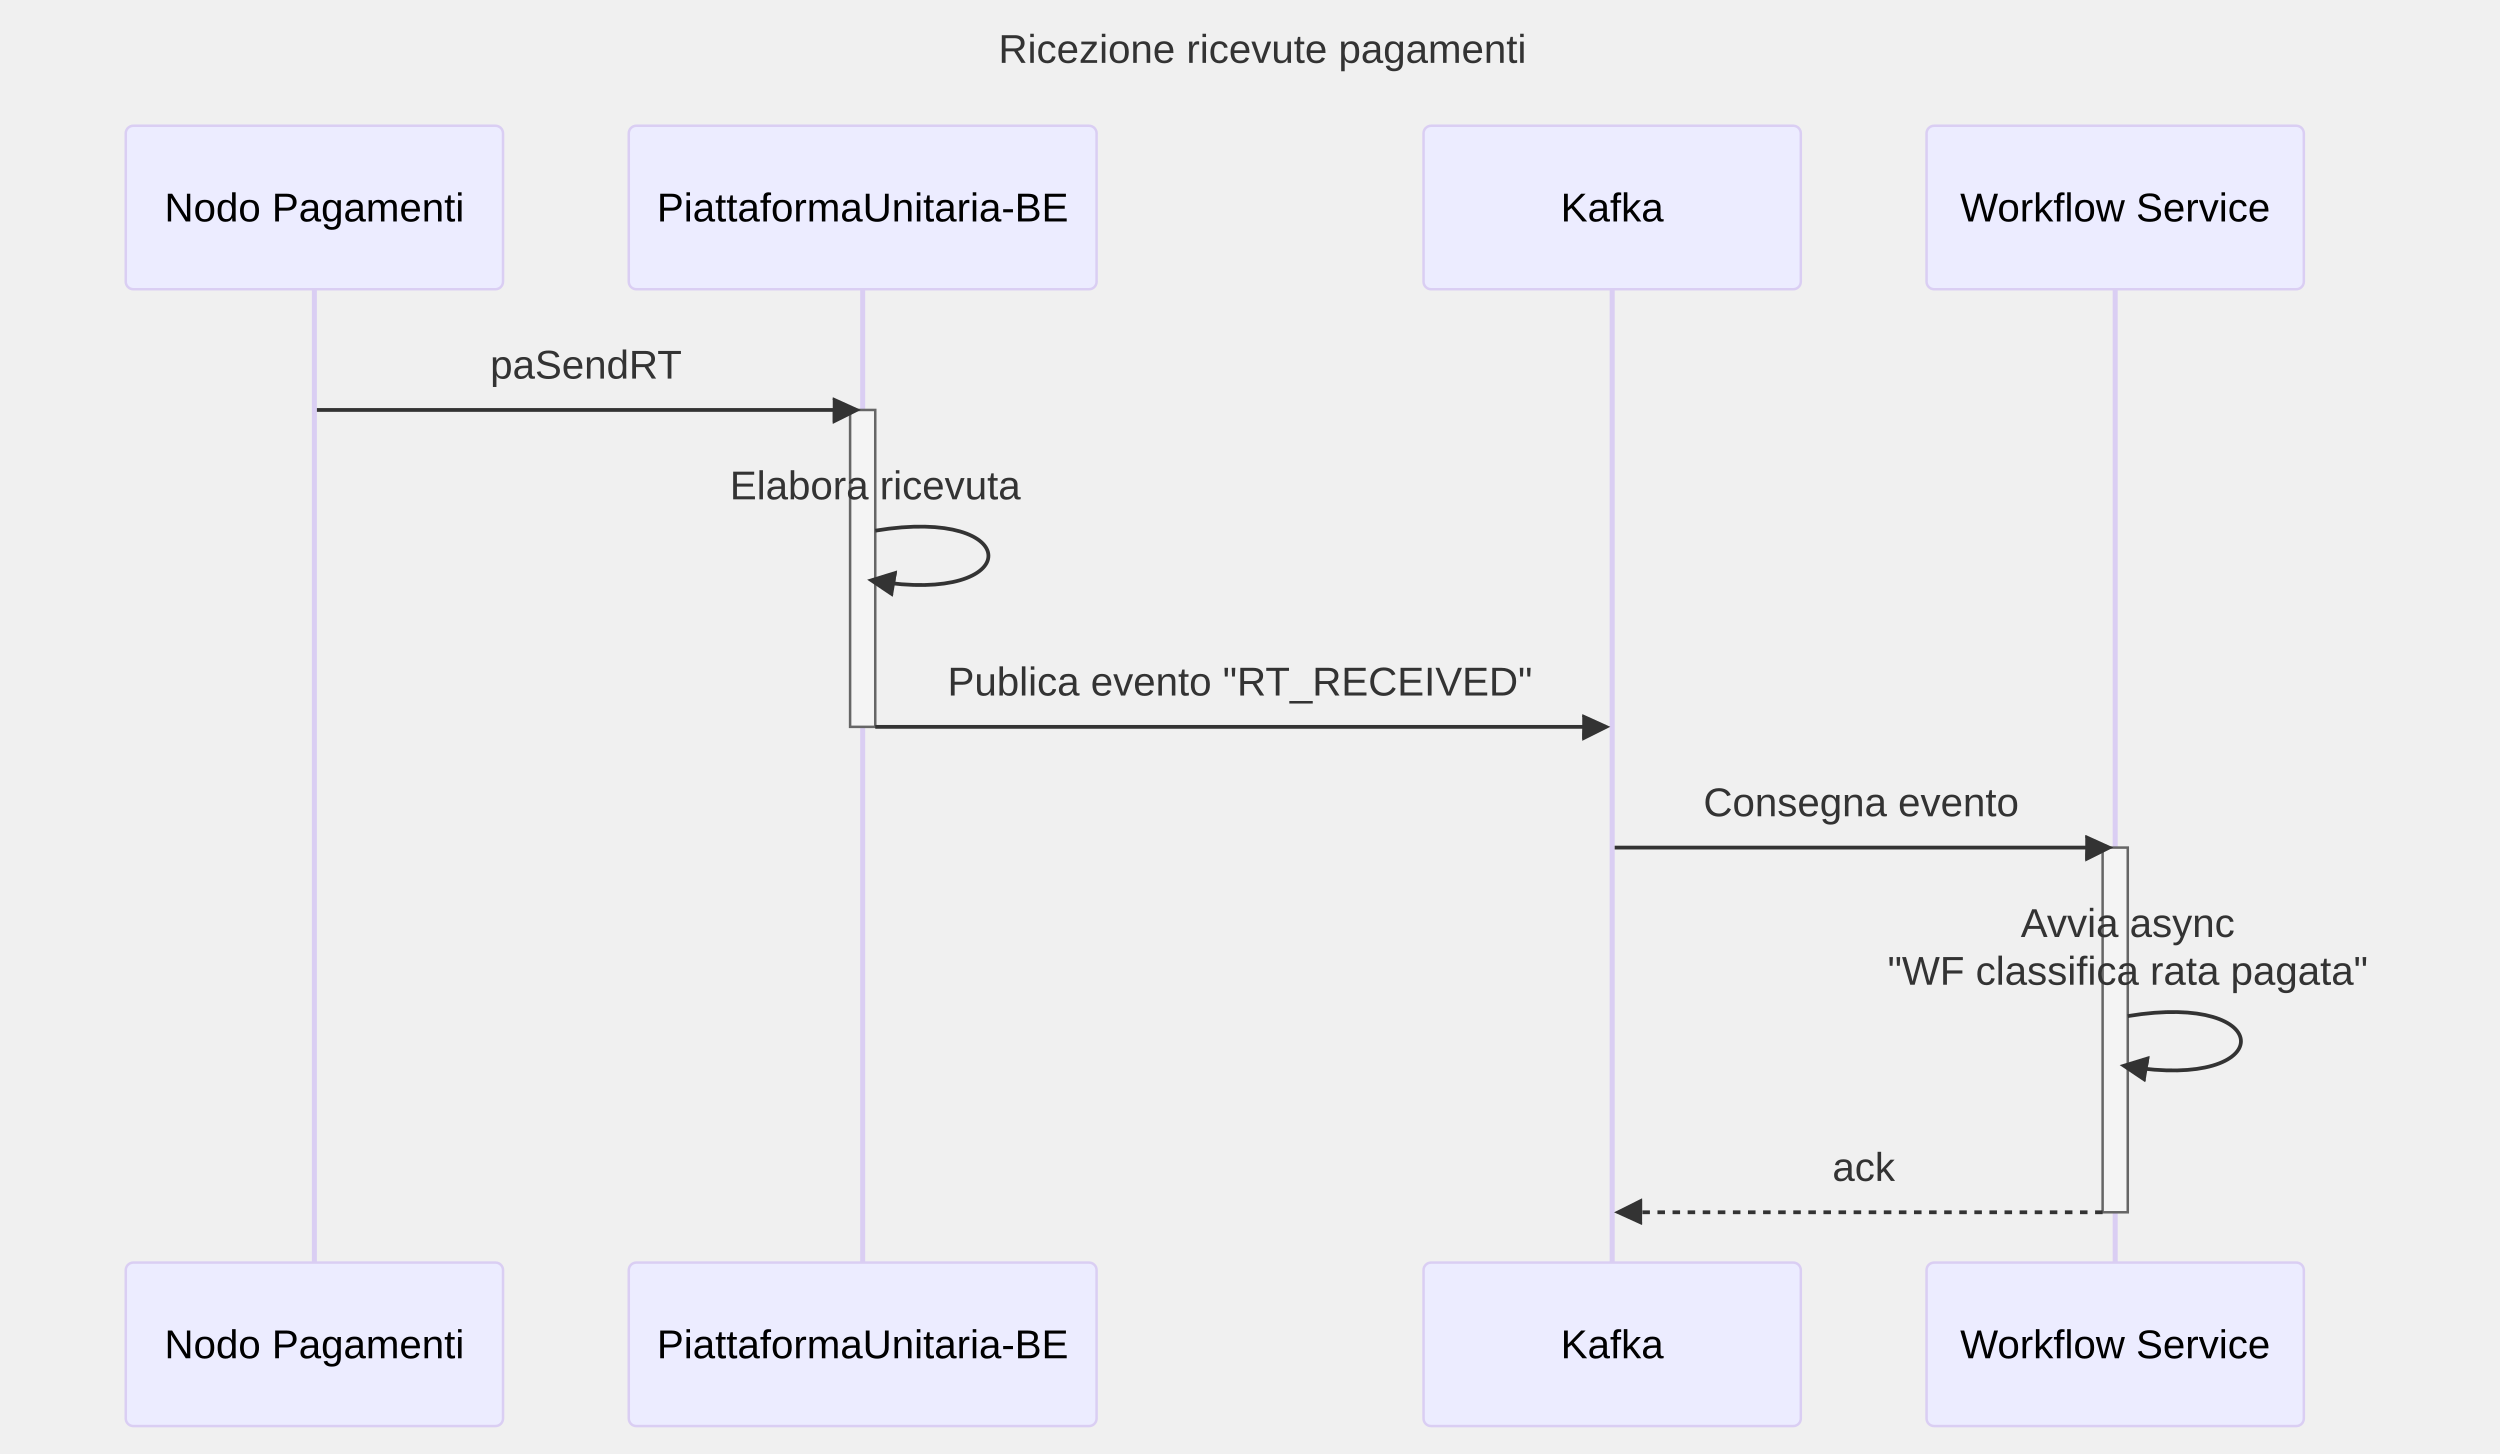
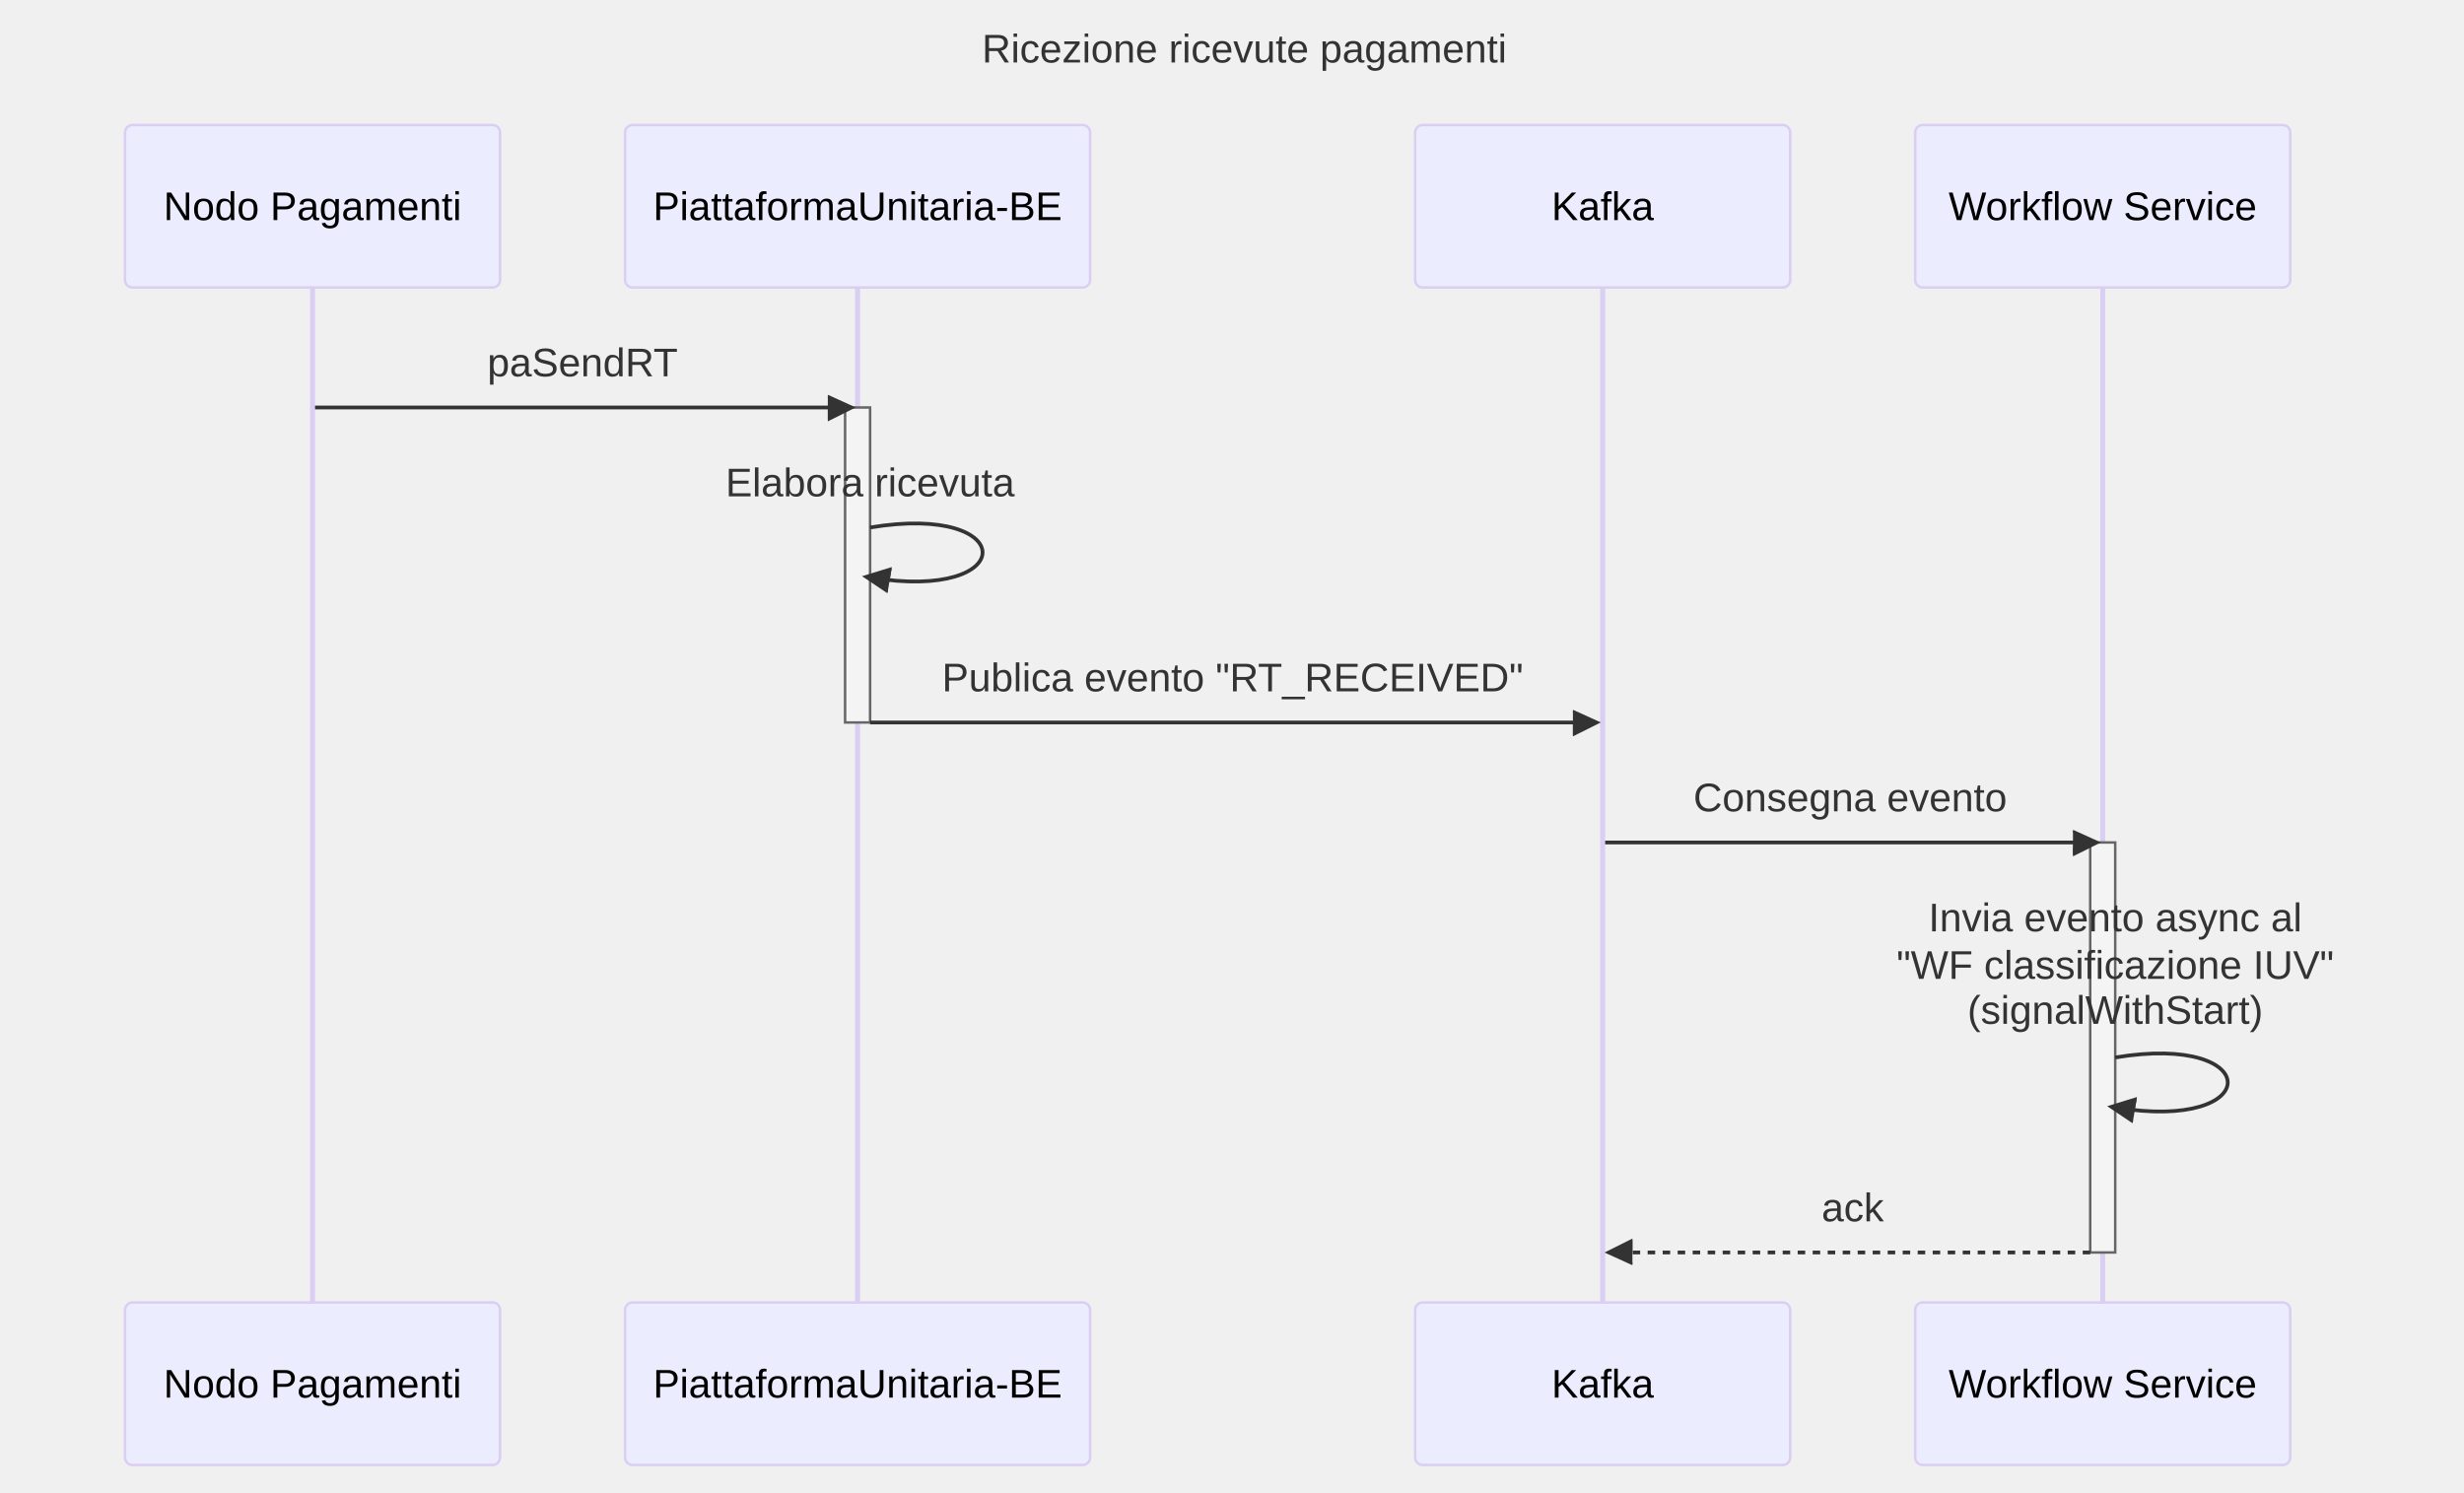
- <svg xmlns="http://www.w3.org/2000/svg" aria-roledescription="sequence" role="graphics-document document" viewBox="-50 -50 994 578" style="max-width: 100%;" width="100%" id="graph-div" height="100%">
+ <svg xmlns="http://www.w3.org/2000/svg" aria-roledescription="sequence" role="graphics-document document" viewBox="-50 -50 985.5 597" style="max-width: 100%;" width="100%" id="graph-div" height="100%">
  <g>
-     <rect class="actor actor-bottom" ry="3" rx="3" name="WF" height="65" width="150" stroke="#666" fill="#eaeaea" y="452" x="716" />
-     <text style="text-anchor: middle; font-size: 16px; font-weight: 400;" class="actor actor-box" alignment-baseline="central" dominant-baseline="central" y="484.5" x="791">
+     <rect class="actor actor-bottom" ry="3" rx="3" name="WF" height="65" width="150" stroke="#666" fill="#eaeaea" y="471" x="716" />
+     <text style="text-anchor: middle; font-size: 16px; font-weight: 400;" class="actor actor-box" alignment-baseline="central" dominant-baseline="central" y="503.5" x="791">
      <tspan dy="0" x="791">Workflow Service</tspan>
    </text>
  </g>
  <g>
-     <rect class="actor actor-bottom" ry="3" rx="3" name="KAFKA" height="65" width="150" stroke="#666" fill="#eaeaea" y="452" x="516" />
-     <text style="text-anchor: middle; font-size: 16px; font-weight: 400;" class="actor actor-box" alignment-baseline="central" dominant-baseline="central" y="484.5" x="591">
+     <rect class="actor actor-bottom" ry="3" rx="3" name="KAFKA" height="65" width="150" stroke="#666" fill="#eaeaea" y="471" x="516" />
+     <text style="text-anchor: middle; font-size: 16px; font-weight: 400;" class="actor actor-box" alignment-baseline="central" dominant-baseline="central" y="503.5" x="591">
      <tspan dy="0" x="591">Kafka</tspan>
    </text>
  </g>
  <g>
-     <rect class="actor actor-bottom" ry="3" rx="3" name="PU-BE" height="65" width="186" stroke="#666" fill="#eaeaea" y="452" x="200" />
-     <text style="text-anchor: middle; font-size: 16px; font-weight: 400;" class="actor actor-box" alignment-baseline="central" dominant-baseline="central" y="484.5" x="293">
+     <rect class="actor actor-bottom" ry="3" rx="3" name="PU-BE" height="65" width="186" stroke="#666" fill="#eaeaea" y="471" x="200" />
+     <text style="text-anchor: middle; font-size: 16px; font-weight: 400;" class="actor actor-box" alignment-baseline="central" dominant-baseline="central" y="503.5" x="293">
      <tspan dy="0" x="293">PiattaformaUnitaria-BE</tspan>
    </text>
  </g>
  <g>
-     <rect class="actor actor-bottom" ry="3" rx="3" name="NODO" height="65" width="150" stroke="#666" fill="#eaeaea" y="452" x="0" />
-     <text style="text-anchor: middle; font-size: 16px; font-weight: 400;" class="actor actor-box" alignment-baseline="central" dominant-baseline="central" y="484.5" x="75">
+     <rect class="actor actor-bottom" ry="3" rx="3" name="NODO" height="65" width="150" stroke="#666" fill="#eaeaea" y="471" x="0" />
+     <text style="text-anchor: middle; font-size: 16px; font-weight: 400;" class="actor actor-box" alignment-baseline="central" dominant-baseline="central" y="503.5" x="75">
      <tspan dy="0" x="75">Nodo Pagamenti</tspan>
    </text>
  </g>
  <g>
-     <line name="WF" stroke="#999" stroke-width="0.5px" class="actor-line 200" y2="452" x2="791" y1="65" x1="791" id="actor1306" />
-     <g id="root-1306">
+     <line name="WF" stroke="#999" stroke-width="0.5px" class="actor-line 200" y2="471" x2="791" y1="65" x1="791" id="actor1333" />
+     <g id="root-1333">
      <rect class="actor actor-top" ry="3" rx="3" name="WF" height="65" width="150" stroke="#666" fill="#eaeaea" y="0" x="716" />
      <text style="text-anchor: middle; font-size: 16px; font-weight: 400;" class="actor actor-box" alignment-baseline="central" dominant-baseline="central" y="32.5" x="791">
        <tspan dy="0" x="791">Workflow Service</tspan>
      </text>
    </g>
  </g>
  <g>
-     <line name="KAFKA" stroke="#999" stroke-width="0.5px" class="actor-line 200" y2="452" x2="591" y1="65" x1="591" id="actor1305" />
-     <g id="root-1305">
+     <line name="KAFKA" stroke="#999" stroke-width="0.5px" class="actor-line 200" y2="471" x2="591" y1="65" x1="591" id="actor1332" />
+     <g id="root-1332">
      <rect class="actor actor-top" ry="3" rx="3" name="KAFKA" height="65" width="150" stroke="#666" fill="#eaeaea" y="0" x="516" />
      <text style="text-anchor: middle; font-size: 16px; font-weight: 400;" class="actor actor-box" alignment-baseline="central" dominant-baseline="central" y="32.5" x="591">
        <tspan dy="0" x="591">Kafka</tspan>
      </text>
    </g>
  </g>
  <g>
-     <line name="PU-BE" stroke="#999" stroke-width="0.5px" class="actor-line 200" y2="452" x2="293" y1="65" x1="293" id="actor1304" />
-     <g id="root-1304">
+     <line name="PU-BE" stroke="#999" stroke-width="0.5px" class="actor-line 200" y2="471" x2="293" y1="65" x1="293" id="actor1331" />
+     <g id="root-1331">
      <rect class="actor actor-top" ry="3" rx="3" name="PU-BE" height="65" width="186" stroke="#666" fill="#eaeaea" y="0" x="200" />
      <text style="text-anchor: middle; font-size: 16px; font-weight: 400;" class="actor actor-box" alignment-baseline="central" dominant-baseline="central" y="32.5" x="293">
        <tspan dy="0" x="293">PiattaformaUnitaria-BE</tspan>
      </text>
    </g>
  </g>
  <g>
-     <line name="NODO" stroke="#999" stroke-width="0.5px" class="actor-line 200" y2="452" x2="75" y1="65" x1="75" id="actor1303" />
-     <g id="root-1303">
+     <line name="NODO" stroke="#999" stroke-width="0.5px" class="actor-line 200" y2="471" x2="75" y1="65" x1="75" id="actor1330" />
+     <g id="root-1330">
      <rect class="actor actor-top" ry="3" rx="3" name="NODO" height="65" width="150" stroke="#666" fill="#eaeaea" y="0" x="0" />
      <text style="text-anchor: middle; font-size: 16px; font-weight: 400;" class="actor actor-box" alignment-baseline="central" dominant-baseline="central" y="32.5" x="75">
        <tspan dy="0" x="75">Nodo Pagamenti</tspan>
      </text>
    </g>
  </g>
  <style>#graph-div{font-family:"trebuchet ms",verdana,arial,sans-serif;font-size:16px;fill:#333;}#graph-div .error-icon{fill:#552222;}#graph-div .error-text{fill:#552222;stroke:#552222;}#graph-div .edge-thickness-normal{stroke-width:1px;}#graph-div .edge-thickness-thick{stroke-width:3.5px;}#graph-div .edge-pattern-solid{stroke-dasharray:0;}#graph-div .edge-thickness-invisible{stroke-width:0;fill:none;}#graph-div .edge-pattern-dashed{stroke-dasharray:3;}#graph-div .edge-pattern-dotted{stroke-dasharray:2;}#graph-div .marker{fill:#333333;stroke:#333333;}#graph-div .marker.cross{stroke:#333333;}#graph-div svg{font-family:"trebuchet ms",verdana,arial,sans-serif;font-size:16px;}#graph-div p{margin:0;}#graph-div .actor{stroke:hsl(259.626, 59.777%, 87.902%);fill:#ECECFF;}#graph-div text.actor&gt;tspan{fill:black;stroke:none;}#graph-div .actor-line{stroke:hsl(259.626, 59.777%, 87.902%);}#graph-div .messageLine0{stroke-width:1.5;stroke-dasharray:none;stroke:#333;}#graph-div .messageLine1{stroke-width:1.5;stroke-dasharray:2,2;stroke:#333;}#graph-div #arrowhead path{fill:#333;stroke:#333;}#graph-div .sequenceNumber{fill:white;}#graph-div #sequencenumber{fill:#333;}#graph-div #crosshead path{fill:#333;stroke:#333;}#graph-div .messageText{fill:#333;stroke:none;}#graph-div .labelBox{stroke:hsl(259.626, 59.777%, 87.902%);fill:#ECECFF;}#graph-div .labelText,#graph-div .labelText&gt;tspan{fill:black;stroke:none;}#graph-div .loopText,#graph-div .loopText&gt;tspan{fill:black;stroke:none;}#graph-div .loopLine{stroke-width:2px;stroke-dasharray:2,2;stroke:hsl(259.626, 59.777%, 87.902%);fill:hsl(259.626, 59.777%, 87.902%);}#graph-div .note{stroke:#aaaa33;fill:#fff5ad;}#graph-div .noteText,#graph-div .noteText&gt;tspan{fill:black;stroke:none;}#graph-div .activation0{fill:#f4f4f4;stroke:#666;}#graph-div .activation1{fill:#f4f4f4;stroke:#666;}#graph-div .activation2{fill:#f4f4f4;stroke:#666;}#graph-div .actorPopupMenu{position:absolute;}#graph-div .actorPopupMenuPanel{position:absolute;fill:#ECECFF;box-shadow:0px 8px 16px 0px rgba(0,0,0,0.2);filter:drop-shadow(3px 5px 2px rgb(0 0 0 / 0.4));}#graph-div .actor-man line{stroke:hsl(259.626, 59.777%, 87.902%);fill:#ECECFF;}#graph-div .actor-man circle,#graph-div line{stroke:hsl(259.626, 59.777%, 87.902%);fill:#ECECFF;stroke-width:2px;}#graph-div :root{--mermaid-font-family:"trebuchet ms",verdana,arial,sans-serif;}</style>
  <g />
  <defs>
    <symbol height="24" width="24" id="computer">
      <path d="M2 2v13h20v-13h-20zm18 11h-16v-9h16v9zm-10.228 6l.466-1h3.524l.467 1h-4.457zm14.228 3h-24l2-6h2.104l-1.33 4h18.45l-1.297-4h2.073l2 6zm-5-10h-14v-7h14v7z" transform="scale(.5)" />
    </symbol>
  </defs>
  <defs>
    <symbol clip-rule="evenodd" fill-rule="evenodd" id="database">
      <path d="M12.258.001l.256.004.255.005.253.008.251.01.249.012.247.015.246.016.242.019.241.02.239.023.236.024.233.027.231.028.229.031.225.032.223.034.22.036.217.038.214.04.211.041.208.043.205.045.201.046.198.048.194.05.191.051.187.053.183.054.18.056.175.057.172.059.168.06.163.061.16.063.155.064.15.066.074.033.073.033.071.034.07.034.069.035.068.035.067.035.066.035.064.036.064.036.062.036.06.036.06.037.058.037.058.037.055.038.055.038.053.038.052.038.051.039.05.039.048.039.047.039.045.04.044.04.043.04.041.04.04.041.039.041.037.041.036.041.034.041.033.042.032.042.03.042.029.042.027.042.026.043.024.043.023.043.021.043.02.043.018.044.017.043.015.044.013.044.012.044.011.045.009.044.007.045.006.045.004.045.002.045.001.045v17l-.001.045-.002.045-.004.045-.006.045-.007.045-.009.044-.011.045-.012.044-.013.044-.015.044-.017.043-.018.044-.02.043-.021.043-.023.043-.024.043-.026.043-.027.042-.029.042-.03.042-.032.042-.033.042-.034.041-.036.041-.037.041-.039.041-.04.041-.041.04-.043.04-.044.04-.045.04-.047.039-.048.039-.05.039-.051.039-.052.038-.053.038-.055.038-.055.038-.058.037-.058.037-.06.037-.06.036-.062.036-.064.036-.064.036-.066.035-.067.035-.068.035-.069.035-.07.034-.071.034-.073.033-.074.033-.15.066-.155.064-.16.063-.163.061-.168.06-.172.059-.175.057-.18.056-.183.054-.187.053-.191.051-.194.05-.198.048-.201.046-.205.045-.208.043-.211.041-.214.04-.217.038-.22.036-.223.034-.225.032-.229.031-.231.028-.233.027-.236.024-.239.023-.241.02-.242.019-.246.016-.247.015-.249.012-.251.01-.253.008-.255.005-.256.004-.258.001-.258-.001-.256-.004-.255-.005-.253-.008-.251-.01-.249-.012-.247-.015-.245-.016-.243-.019-.241-.02-.238-.023-.236-.024-.234-.027-.231-.028-.228-.031-.226-.032-.223-.034-.22-.036-.217-.038-.214-.04-.211-.041-.208-.043-.204-.045-.201-.046-.198-.048-.195-.05-.19-.051-.187-.053-.184-.054-.179-.056-.176-.057-.172-.059-.167-.06-.164-.061-.159-.063-.155-.064-.151-.066-.074-.033-.072-.033-.072-.034-.07-.034-.069-.035-.068-.035-.067-.035-.066-.035-.064-.036-.063-.036-.062-.036-.061-.036-.06-.037-.058-.037-.057-.037-.056-.038-.055-.038-.053-.038-.052-.038-.051-.039-.049-.039-.049-.039-.046-.039-.046-.04-.044-.04-.043-.04-.041-.04-.04-.041-.039-.041-.037-.041-.036-.041-.034-.041-.033-.042-.032-.042-.03-.042-.029-.042-.027-.042-.026-.043-.024-.043-.023-.043-.021-.043-.02-.043-.018-.044-.017-.043-.015-.044-.013-.044-.012-.044-.011-.045-.009-.044-.007-.045-.006-.045-.004-.045-.002-.045-.001-.045v-17l.001-.045.002-.045.004-.045.006-.045.007-.045.009-.044.011-.045.012-.044.013-.044.015-.044.017-.043.018-.044.02-.043.021-.043.023-.043.024-.043.026-.043.027-.042.029-.042.03-.042.032-.042.033-.042.034-.041.036-.041.037-.041.039-.041.04-.041.041-.04.043-.04.044-.04.046-.04.046-.039.049-.039.049-.039.051-.039.052-.038.053-.038.055-.038.056-.038.057-.037.058-.037.06-.037.061-.036.062-.036.063-.036.064-.036.066-.035.067-.035.068-.035.069-.035.07-.034.072-.034.072-.033.074-.033.151-.066.155-.064.159-.063.164-.061.167-.06.172-.059.176-.057.179-.056.184-.054.187-.053.19-.051.195-.05.198-.048.201-.046.204-.045.208-.043.211-.041.214-.04.217-.038.22-.036.223-.034.226-.032.228-.031.231-.028.234-.027.236-.024.238-.023.241-.02.243-.019.245-.016.247-.015.249-.012.251-.01.253-.008.255-.005.256-.004.258-.001.258.001zm-9.258 20.499v.01l.001.021.003.021.004.022.005.021.006.022.007.022.009.023.01.022.011.023.012.023.013.023.015.023.016.024.017.023.018.024.019.024.021.024.022.025.023.024.024.025.052.049.056.05.061.051.066.051.07.051.075.051.079.052.084.052.088.052.092.052.097.052.102.051.105.052.11.052.114.051.119.051.123.051.127.05.131.05.135.05.139.048.144.049.147.047.152.047.155.047.16.045.163.045.167.043.171.043.176.041.178.041.183.039.187.039.19.037.194.035.197.035.202.033.204.031.209.03.212.029.216.027.219.025.222.024.226.021.23.02.233.018.236.016.24.015.243.012.246.01.249.008.253.005.256.004.259.001.26-.001.257-.004.254-.005.25-.008.247-.011.244-.012.241-.014.237-.016.233-.018.231-.021.226-.021.224-.024.22-.026.216-.027.212-.028.21-.031.205-.031.202-.034.198-.034.194-.036.191-.037.187-.039.183-.04.179-.04.175-.042.172-.043.168-.044.163-.045.16-.046.155-.046.152-.047.148-.048.143-.049.139-.049.136-.05.131-.05.126-.05.123-.051.118-.052.114-.051.11-.052.106-.052.101-.052.096-.052.092-.052.088-.053.083-.051.079-.052.074-.052.07-.051.065-.051.06-.051.056-.05.051-.05.023-.024.023-.025.021-.024.02-.024.019-.024.018-.024.017-.024.015-.023.014-.024.013-.023.012-.023.01-.023.01-.022.008-.022.006-.022.006-.022.004-.022.004-.021.001-.021.001-.021v-4.127l-.077.055-.08.053-.083.054-.085.053-.087.052-.09.052-.093.051-.095.05-.097.05-.1.049-.102.049-.105.048-.106.047-.109.047-.111.046-.114.045-.115.045-.118.044-.12.043-.122.042-.124.042-.126.041-.128.04-.13.04-.132.038-.134.038-.135.037-.138.037-.139.035-.142.035-.143.034-.144.033-.147.032-.148.031-.15.03-.151.03-.153.029-.154.027-.156.027-.158.026-.159.025-.161.024-.162.023-.163.022-.165.021-.166.02-.167.019-.169.018-.169.017-.171.016-.173.015-.173.014-.175.013-.175.012-.177.011-.178.01-.179.008-.179.008-.181.006-.182.005-.182.004-.184.003-.184.002h-.37l-.184-.002-.184-.003-.182-.004-.182-.005-.181-.006-.179-.008-.179-.008-.178-.01-.176-.011-.176-.012-.175-.013-.173-.014-.172-.015-.171-.016-.17-.017-.169-.018-.167-.019-.166-.02-.165-.021-.163-.022-.162-.023-.161-.024-.159-.025-.157-.026-.156-.027-.155-.027-.153-.029-.151-.03-.15-.03-.148-.031-.146-.032-.145-.033-.143-.034-.141-.035-.14-.035-.137-.037-.136-.037-.134-.038-.132-.038-.13-.04-.128-.04-.126-.041-.124-.042-.122-.042-.12-.044-.117-.043-.116-.045-.113-.045-.112-.046-.109-.047-.106-.047-.105-.048-.102-.049-.1-.049-.097-.05-.095-.05-.093-.052-.09-.051-.087-.052-.085-.053-.083-.054-.08-.054-.077-.054v4.127zm0-5.654v.011l.001.021.003.021.004.021.005.022.006.022.007.022.009.022.01.022.011.023.012.023.013.023.015.024.016.023.017.024.018.024.019.024.021.024.022.024.023.025.024.024.052.05.056.05.061.05.066.051.07.051.075.052.079.051.084.052.088.052.092.052.097.052.102.052.105.052.11.051.114.051.119.052.123.05.127.051.131.05.135.049.139.049.144.048.147.048.152.047.155.046.16.045.163.045.167.044.171.042.176.042.178.04.183.04.187.038.19.037.194.036.197.034.202.033.204.032.209.03.212.028.216.027.219.025.222.024.226.022.23.02.233.018.236.016.24.014.243.012.246.01.249.008.253.006.256.003.259.001.26-.001.257-.003.254-.006.25-.008.247-.01.244-.012.241-.015.237-.016.233-.018.231-.02.226-.022.224-.024.22-.025.216-.027.212-.029.21-.03.205-.032.202-.033.198-.035.194-.036.191-.037.187-.039.183-.039.179-.041.175-.042.172-.043.168-.044.163-.045.16-.045.155-.047.152-.047.148-.048.143-.048.139-.05.136-.049.131-.05.126-.051.123-.051.118-.051.114-.052.11-.052.106-.052.101-.052.096-.052.092-.052.088-.052.083-.052.079-.052.074-.051.07-.052.065-.051.06-.05.056-.051.051-.049.023-.025.023-.024.021-.025.02-.024.019-.024.018-.024.017-.024.015-.023.014-.023.013-.024.012-.022.01-.023.01-.023.008-.022.006-.022.006-.022.004-.021.004-.022.001-.021.001-.021v-4.139l-.077.054-.08.054-.083.054-.085.052-.087.053-.09.051-.093.051-.095.051-.097.05-.1.049-.102.049-.105.048-.106.047-.109.047-.111.046-.114.045-.115.044-.118.044-.12.044-.122.042-.124.042-.126.041-.128.04-.13.039-.132.039-.134.038-.135.037-.138.036-.139.036-.142.035-.143.033-.144.033-.147.033-.148.031-.15.03-.151.03-.153.028-.154.028-.156.027-.158.026-.159.025-.161.024-.162.023-.163.022-.165.021-.166.02-.167.019-.169.018-.169.017-.171.016-.173.015-.173.014-.175.013-.175.012-.177.011-.178.009-.179.009-.179.007-.181.007-.182.005-.182.004-.184.003-.184.002h-.37l-.184-.002-.184-.003-.182-.004-.182-.005-.181-.007-.179-.007-.179-.009-.178-.009-.176-.011-.176-.012-.175-.013-.173-.014-.172-.015-.171-.016-.17-.017-.169-.018-.167-.019-.166-.02-.165-.021-.163-.022-.162-.023-.161-.024-.159-.025-.157-.026-.156-.027-.155-.028-.153-.028-.151-.03-.15-.03-.148-.031-.146-.033-.145-.033-.143-.033-.141-.035-.14-.036-.137-.036-.136-.037-.134-.038-.132-.039-.13-.039-.128-.04-.126-.041-.124-.042-.122-.043-.12-.043-.117-.044-.116-.044-.113-.046-.112-.046-.109-.046-.106-.047-.105-.048-.102-.049-.1-.049-.097-.05-.095-.051-.093-.051-.09-.051-.087-.053-.085-.052-.083-.054-.08-.054-.077-.054v4.139zm0-5.666v.011l.001.02.003.022.004.021.005.022.006.021.007.022.009.023.01.022.011.023.012.023.013.023.015.023.016.024.017.024.018.023.019.024.021.025.022.024.023.024.024.025.052.05.056.05.061.05.066.051.07.051.075.052.079.051.084.052.088.052.092.052.097.052.102.052.105.051.11.052.114.051.119.051.123.051.127.05.131.05.135.05.139.049.144.048.147.048.152.047.155.046.16.045.163.045.167.043.171.043.176.042.178.04.183.04.187.038.19.037.194.036.197.034.202.033.204.032.209.03.212.028.216.027.219.025.222.024.226.021.23.02.233.018.236.017.24.014.243.012.246.01.249.008.253.006.256.003.259.001.26-.001.257-.003.254-.006.25-.008.247-.01.244-.013.241-.014.237-.016.233-.018.231-.02.226-.022.224-.024.22-.025.216-.027.212-.029.21-.03.205-.032.202-.033.198-.035.194-.036.191-.037.187-.039.183-.039.179-.041.175-.042.172-.043.168-.044.163-.045.16-.045.155-.047.152-.047.148-.048.143-.049.139-.049.136-.049.131-.051.126-.05.123-.051.118-.052.114-.051.11-.052.106-.052.101-.052.096-.052.092-.052.088-.052.083-.052.079-.052.074-.052.07-.051.065-.051.06-.051.056-.05.051-.049.023-.025.023-.025.021-.024.02-.024.019-.024.018-.024.017-.024.015-.023.014-.024.013-.023.012-.023.01-.022.01-.023.008-.022.006-.022.006-.022.004-.022.004-.021.001-.021.001-.021v-4.153l-.077.054-.08.054-.083.053-.085.053-.087.053-.09.051-.093.051-.095.051-.097.05-.1.049-.102.048-.105.048-.106.048-.109.046-.111.046-.114.046-.115.044-.118.044-.12.043-.122.043-.124.042-.126.041-.128.04-.13.039-.132.039-.134.038-.135.037-.138.036-.139.036-.142.034-.143.034-.144.033-.147.032-.148.032-.15.03-.151.03-.153.028-.154.028-.156.027-.158.026-.159.024-.161.024-.162.023-.163.023-.165.021-.166.02-.167.019-.169.018-.169.017-.171.016-.173.015-.173.014-.175.013-.175.012-.177.01-.178.01-.179.009-.179.007-.181.006-.182.006-.182.004-.184.003-.184.001-.185.001-.185-.001-.184-.001-.184-.003-.182-.004-.182-.006-.181-.006-.179-.007-.179-.009-.178-.01-.176-.01-.176-.012-.175-.013-.173-.014-.172-.015-.171-.016-.17-.017-.169-.018-.167-.019-.166-.02-.165-.021-.163-.023-.162-.023-.161-.024-.159-.024-.157-.026-.156-.027-.155-.028-.153-.028-.151-.03-.15-.03-.148-.032-.146-.032-.145-.033-.143-.034-.141-.034-.14-.036-.137-.036-.136-.037-.134-.038-.132-.039-.13-.039-.128-.041-.126-.041-.124-.041-.122-.043-.12-.043-.117-.044-.116-.044-.113-.046-.112-.046-.109-.046-.106-.048-.105-.048-.102-.048-.1-.05-.097-.049-.095-.051-.093-.051-.09-.052-.087-.052-.085-.053-.083-.053-.08-.054-.077-.054v4.153zm8.74-8.179l-.257.004-.254.005-.25.008-.247.011-.244.012-.241.014-.237.016-.233.018-.231.021-.226.022-.224.023-.22.026-.216.027-.212.028-.21.031-.205.032-.202.033-.198.034-.194.036-.191.038-.187.038-.183.04-.179.041-.175.042-.172.043-.168.043-.163.045-.16.046-.155.046-.152.048-.148.048-.143.048-.139.049-.136.05-.131.05-.126.051-.123.051-.118.051-.114.052-.11.052-.106.052-.101.052-.096.052-.092.052-.088.052-.083.052-.079.052-.074.051-.07.052-.065.051-.06.05-.056.05-.051.05-.023.025-.023.024-.021.024-.02.025-.019.024-.018.024-.017.023-.015.024-.014.023-.013.023-.012.023-.01.023-.01.022-.008.022-.006.023-.006.021-.004.022-.004.021-.001.021-.001.021.001.021.001.021.004.021.004.022.006.021.006.023.008.022.01.022.01.023.012.023.013.023.014.023.015.024.017.023.018.024.019.024.02.025.021.024.023.024.023.025.051.05.056.05.06.05.065.051.07.052.074.051.079.052.083.052.088.052.092.052.096.052.101.052.106.052.11.052.114.052.118.051.123.051.126.051.131.05.136.05.139.049.143.048.148.048.152.048.155.046.16.046.163.045.168.043.172.043.175.042.179.041.183.04.187.038.191.038.194.036.198.034.202.033.205.032.21.031.212.028.216.027.22.026.224.023.226.022.231.021.233.018.237.016.241.014.244.012.247.011.25.008.254.005.257.004.26.001.26-.001.257-.004.254-.005.25-.008.247-.011.244-.012.241-.014.237-.016.233-.018.231-.021.226-.022.224-.023.22-.026.216-.027.212-.028.21-.031.205-.032.202-.033.198-.034.194-.036.191-.038.187-.038.183-.04.179-.041.175-.042.172-.043.168-.043.163-.045.16-.046.155-.046.152-.048.148-.048.143-.048.139-.049.136-.05.131-.05.126-.051.123-.051.118-.051.114-.052.11-.052.106-.052.101-.052.096-.052.092-.052.088-.052.083-.052.079-.052.074-.051.07-.052.065-.051.06-.05.056-.05.051-.05.023-.025.023-.024.021-.024.02-.025.019-.024.018-.024.017-.023.015-.024.014-.023.013-.023.012-.023.01-.023.01-.022.008-.022.006-.023.006-.021.004-.022.004-.021.001-.021.001-.021-.001-.021-.001-.021-.004-.021-.004-.022-.006-.021-.006-.023-.008-.022-.01-.022-.01-.023-.012-.023-.013-.023-.014-.023-.015-.024-.017-.023-.018-.024-.019-.024-.02-.025-.021-.024-.023-.024-.023-.025-.051-.05-.056-.05-.06-.05-.065-.051-.07-.052-.074-.051-.079-.052-.083-.052-.088-.052-.092-.052-.096-.052-.101-.052-.106-.052-.11-.052-.114-.052-.118-.051-.123-.051-.126-.051-.131-.05-.136-.05-.139-.049-.143-.048-.148-.048-.152-.048-.155-.046-.16-.046-.163-.045-.168-.043-.172-.043-.175-.042-.179-.041-.183-.04-.187-.038-.191-.038-.194-.036-.198-.034-.202-.033-.205-.032-.21-.031-.212-.028-.216-.027-.22-.026-.224-.023-.226-.022-.231-.021-.233-.018-.237-.016-.241-.014-.244-.012-.247-.011-.25-.008-.254-.005-.257-.004-.26-.001-.26.001z" transform="scale(.5)" />
    </symbol>
  </defs>
  <defs>
    <symbol height="24" width="24" id="clock">
      <path d="M12 2c5.514 0 10 4.486 10 10s-4.486 10-10 10-10-4.486-10-10 4.486-10 10-10zm0-2c-6.627 0-12 5.373-12 12s5.373 12 12 12 12-5.373 12-12-5.373-12-12-12zm5.848 12.459c.202.038.202.333.001.372-1.907.361-6.045 1.111-6.547 1.111-.719 0-1.301-.582-1.301-1.301 0-.512.77-5.447 1.125-7.445.034-.192.312-.181.343.014l.985 6.238 5.394 1.011z" transform="scale(.5)" />
    </symbol>
  </defs>
  <defs>
    <marker orient="auto-start-reverse" markerHeight="12" markerWidth="12" markerUnits="userSpaceOnUse" refY="5" refX="7.9" id="arrowhead">
      <path d="M -1 0 L 10 5 L 0 10 z" />
    </marker>
  </defs>
  <defs>
    <marker refY="4.5" refX="4" orient="auto" markerHeight="8" markerWidth="15" id="crosshead">
      <path style="stroke-dasharray: 0, 0;" d="M 1,2 L 6,7 M 6,2 L 1,7" stroke-width="1pt" stroke="#000000" fill="none" />
    </marker>
  </defs>
  <defs>
    <marker orient="auto" markerHeight="28" markerWidth="20" refY="7" refX="15.5" id="filled-head">
      <path d="M 18,7 L9,13 L14,7 L9,1 Z" />
    </marker>
  </defs>
  <defs>
    <marker orient="auto" markerHeight="40" markerWidth="60" refY="15" refX="15" id="sequencenumber">
      <circle r="6" cy="15" cx="15" />
    </marker>
  </defs>
  <g>
    <rect class="activation0" height="126" width="10" stroke="#666" fill="#EDF2AE" y="113" x="288" />
  </g>
  <g>
-     <rect class="activation0" height="145" width="10" stroke="#666" fill="#EDF2AE" y="287" x="786" />
+     <rect class="activation0" height="164" width="10" stroke="#666" fill="#EDF2AE" y="287" x="786" />
  </g>
  <text style="font-size: 16px; font-weight: 400;" dy="1em" class="messageText" alignment-baseline="middle" dominant-baseline="middle" text-anchor="middle" y="80" x="183">paSendRT</text>
  <line style="fill: none;" marker-end="url(#arrowhead)" stroke="none" stroke-width="2" class="messageLine0" y2="113" x2="289" y1="113" x1="76" />
  <text style="font-size: 16px; font-weight: 400;" dy="1em" class="messageText" alignment-baseline="middle" dominant-baseline="middle" text-anchor="middle" y="128" x="298">Elabora ricevuta</text>
  <path style="fill: none;" marker-end="url(#arrowhead)" stroke="none" stroke-width="2" class="messageLine0" d="M 298,161 C 358,151 358,191 298,181" />
  <text style="font-size: 16px; font-weight: 400;" dy="1em" class="messageText" alignment-baseline="middle" dominant-baseline="middle" text-anchor="middle" y="206" x="443">Publica evento "RT_RECEIVED"</text>
  <line style="fill: none;" marker-end="url(#arrowhead)" stroke="none" stroke-width="2" class="messageLine0" y2="239" x2="587" y1="239" x1="298" />
  <text style="font-size: 16px; font-weight: 400;" dy="1em" class="messageText" alignment-baseline="middle" dominant-baseline="middle" text-anchor="middle" y="254" x="690">Consegna evento</text>
  <line style="fill: none;" marker-end="url(#arrowhead)" stroke="none" stroke-width="2" class="messageLine0" y2="287" x2="787" y1="287" x1="592" />
-   <text style="font-size: 16px; font-weight: 400;" dy="1em" class="messageText" alignment-baseline="middle" dominant-baseline="middle" text-anchor="middle" y="302" x="796">Avvia async</text>
-   <text style="font-size: 16px; font-weight: 400;" dy="1em" class="messageText" alignment-baseline="middle" dominant-baseline="middle" text-anchor="middle" y="321" x="796">"WF classifica rata pagata"</text>
-   <path style="fill: none;" marker-end="url(#arrowhead)" stroke="none" stroke-width="2" class="messageLine0" d="M 796,354 C 856,344 856,384 796,374" />
-   <text style="font-size: 16px; font-weight: 400;" dy="1em" class="messageText" alignment-baseline="middle" dominant-baseline="middle" text-anchor="middle" y="399" x="691">ack</text>
-   <line style="stroke-dasharray: 3, 3; fill: none;" marker-end="url(#arrowhead)" stroke="none" stroke-width="2" class="messageLine1" y2="432" x2="595" y1="432" x1="786" />
-   <text y="-25" x="347">Ricezione ricevute pagamenti</text>
+   <text style="font-size: 16px; font-weight: 400;" dy="1em" class="messageText" alignment-baseline="middle" dominant-baseline="middle" text-anchor="middle" y="302" x="796">Invia evento async al</text>
+   <text style="font-size: 16px; font-weight: 400;" dy="1em" class="messageText" alignment-baseline="middle" dominant-baseline="middle" text-anchor="middle" y="321" x="796">"WF classificazione IUV"</text>
+   <text style="font-size: 16px; font-weight: 400;" dy="1em" class="messageText" alignment-baseline="middle" dominant-baseline="middle" text-anchor="middle" y="339" x="796"> (signalWithStart)</text>
+   <path style="fill: none;" marker-end="url(#arrowhead)" stroke="none" stroke-width="2" class="messageLine0" d="M 796,373 C 856,363 856,403 796,393" />
+   <text style="font-size: 16px; font-weight: 400;" dy="1em" class="messageText" alignment-baseline="middle" dominant-baseline="middle" text-anchor="middle" y="418" x="691">ack</text>
+   <line style="stroke-dasharray: 3, 3; fill: none;" marker-end="url(#arrowhead)" stroke="none" stroke-width="2" class="messageLine1" y2="451" x2="595" y1="451" x1="786" />
+   <text y="-25" x="342.75">Ricezione ricevute pagamenti</text>
</svg>
